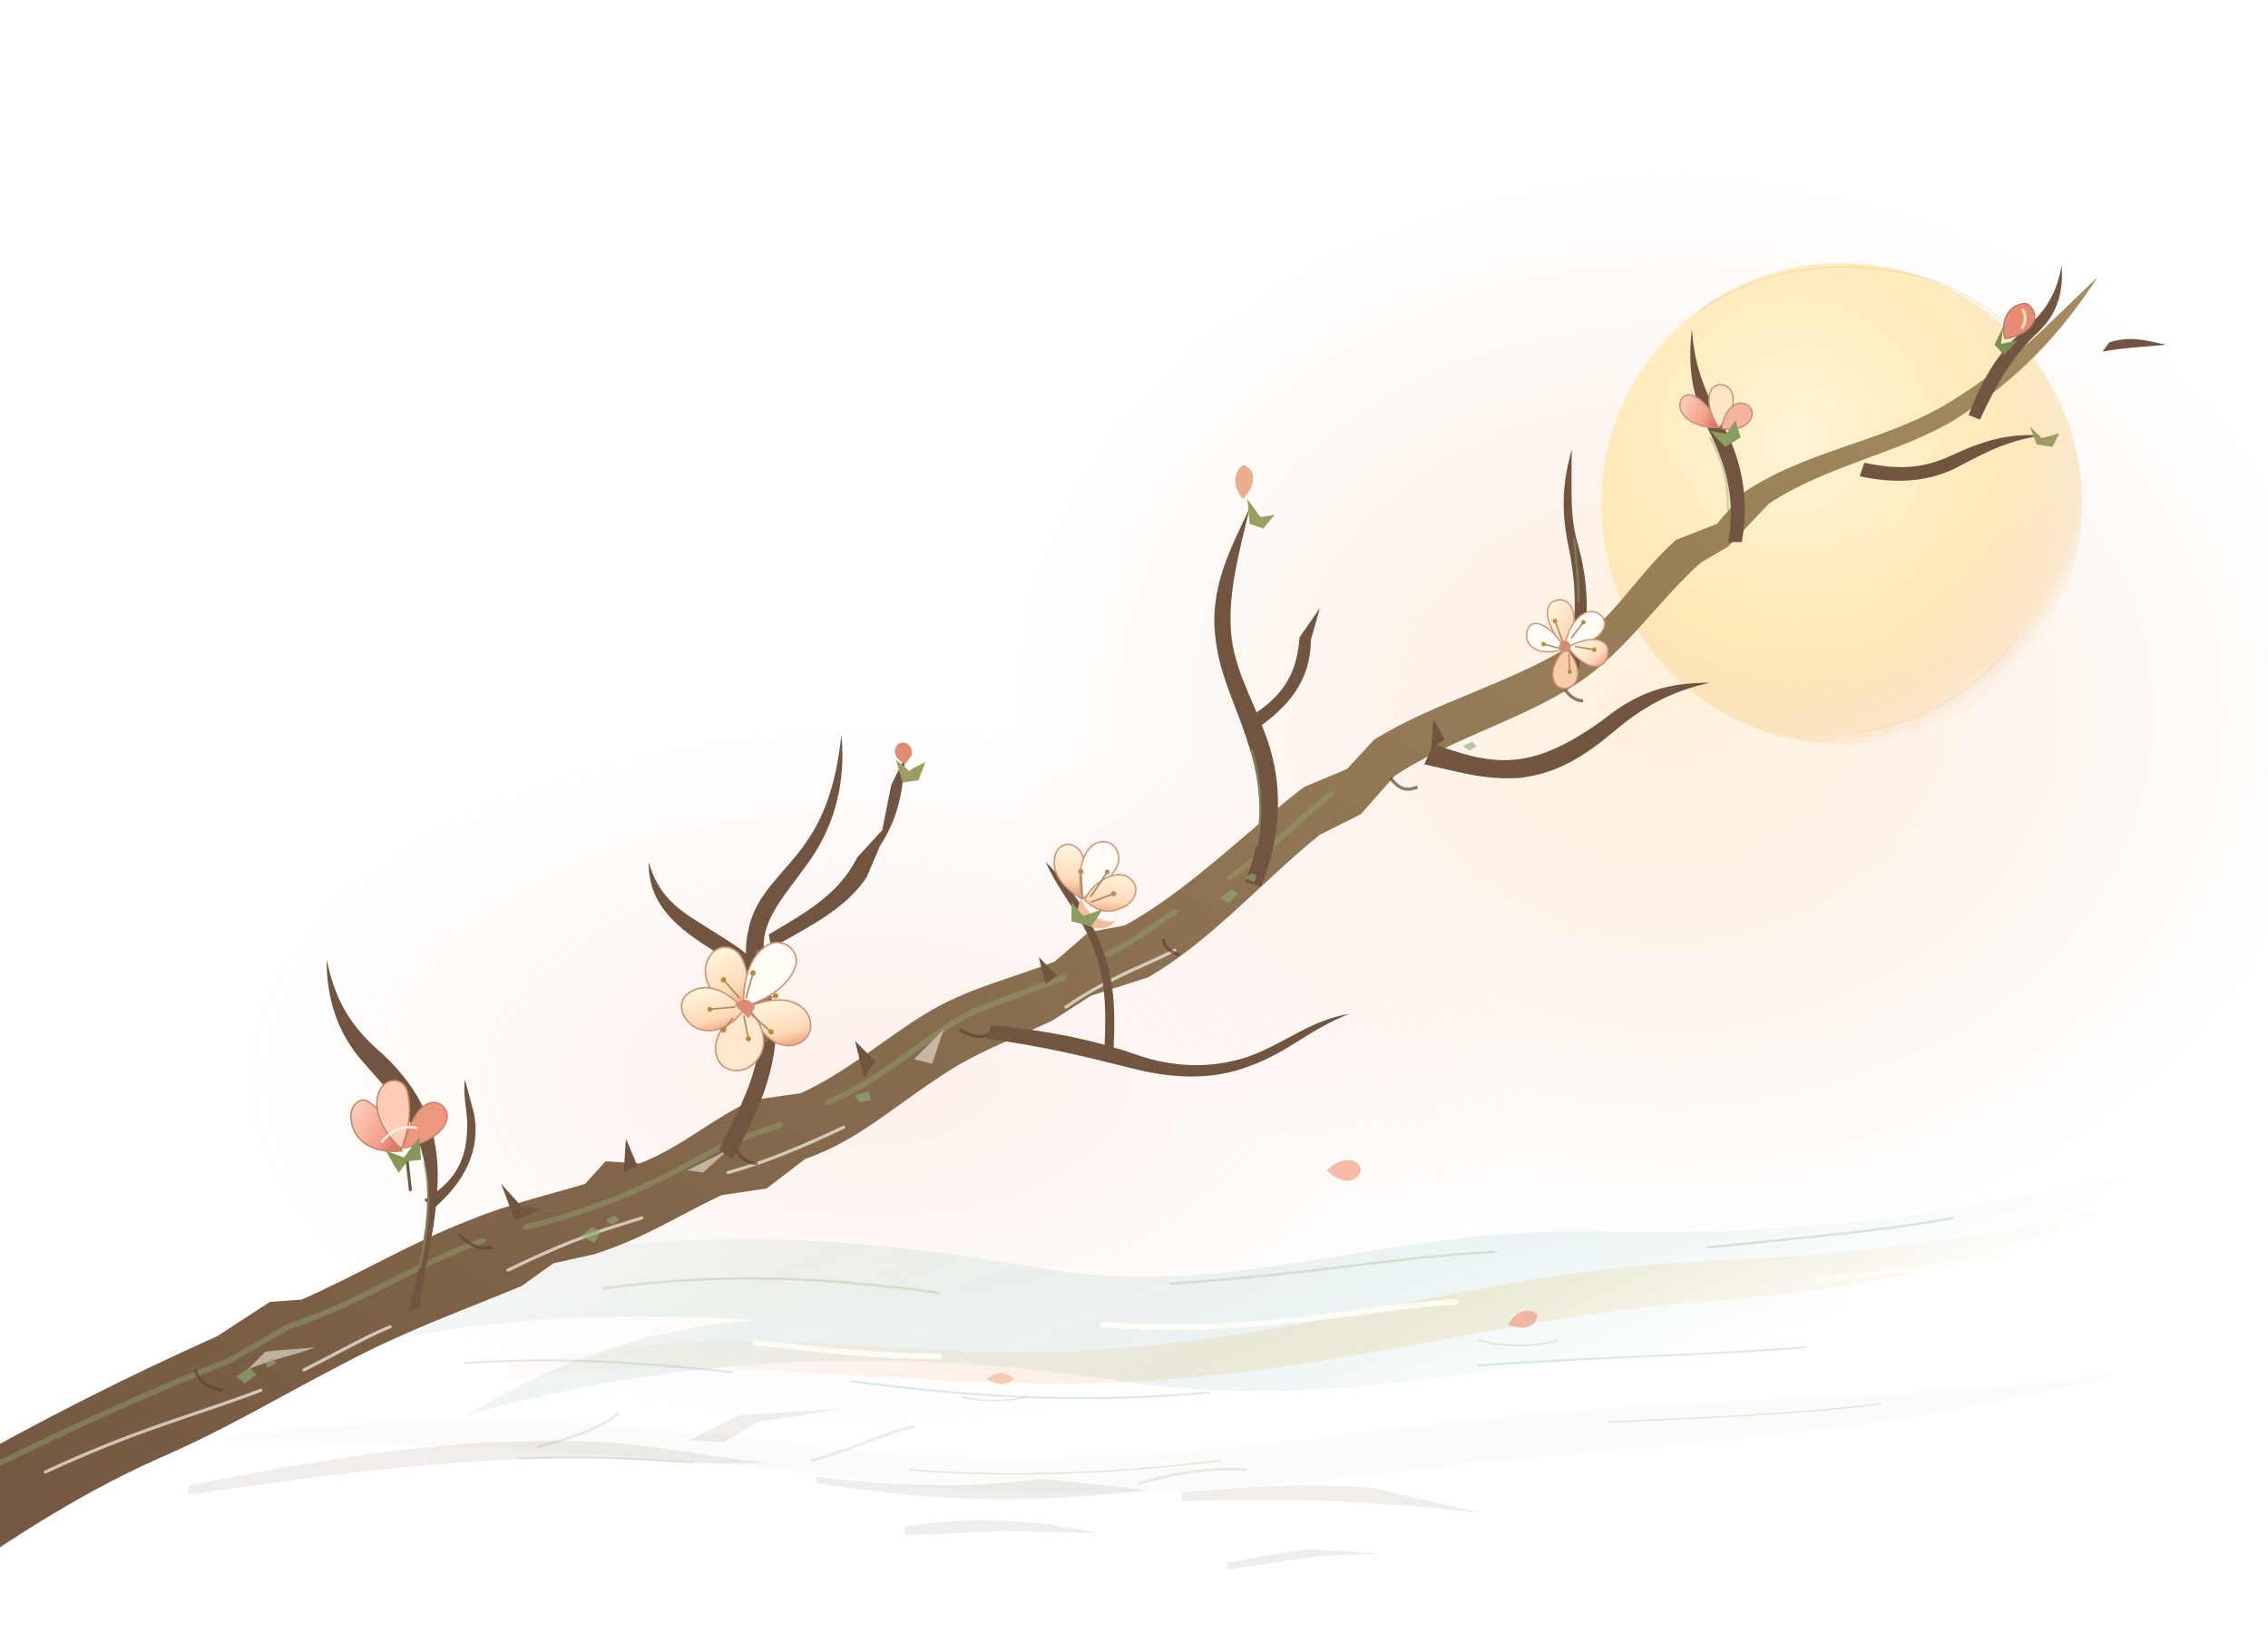
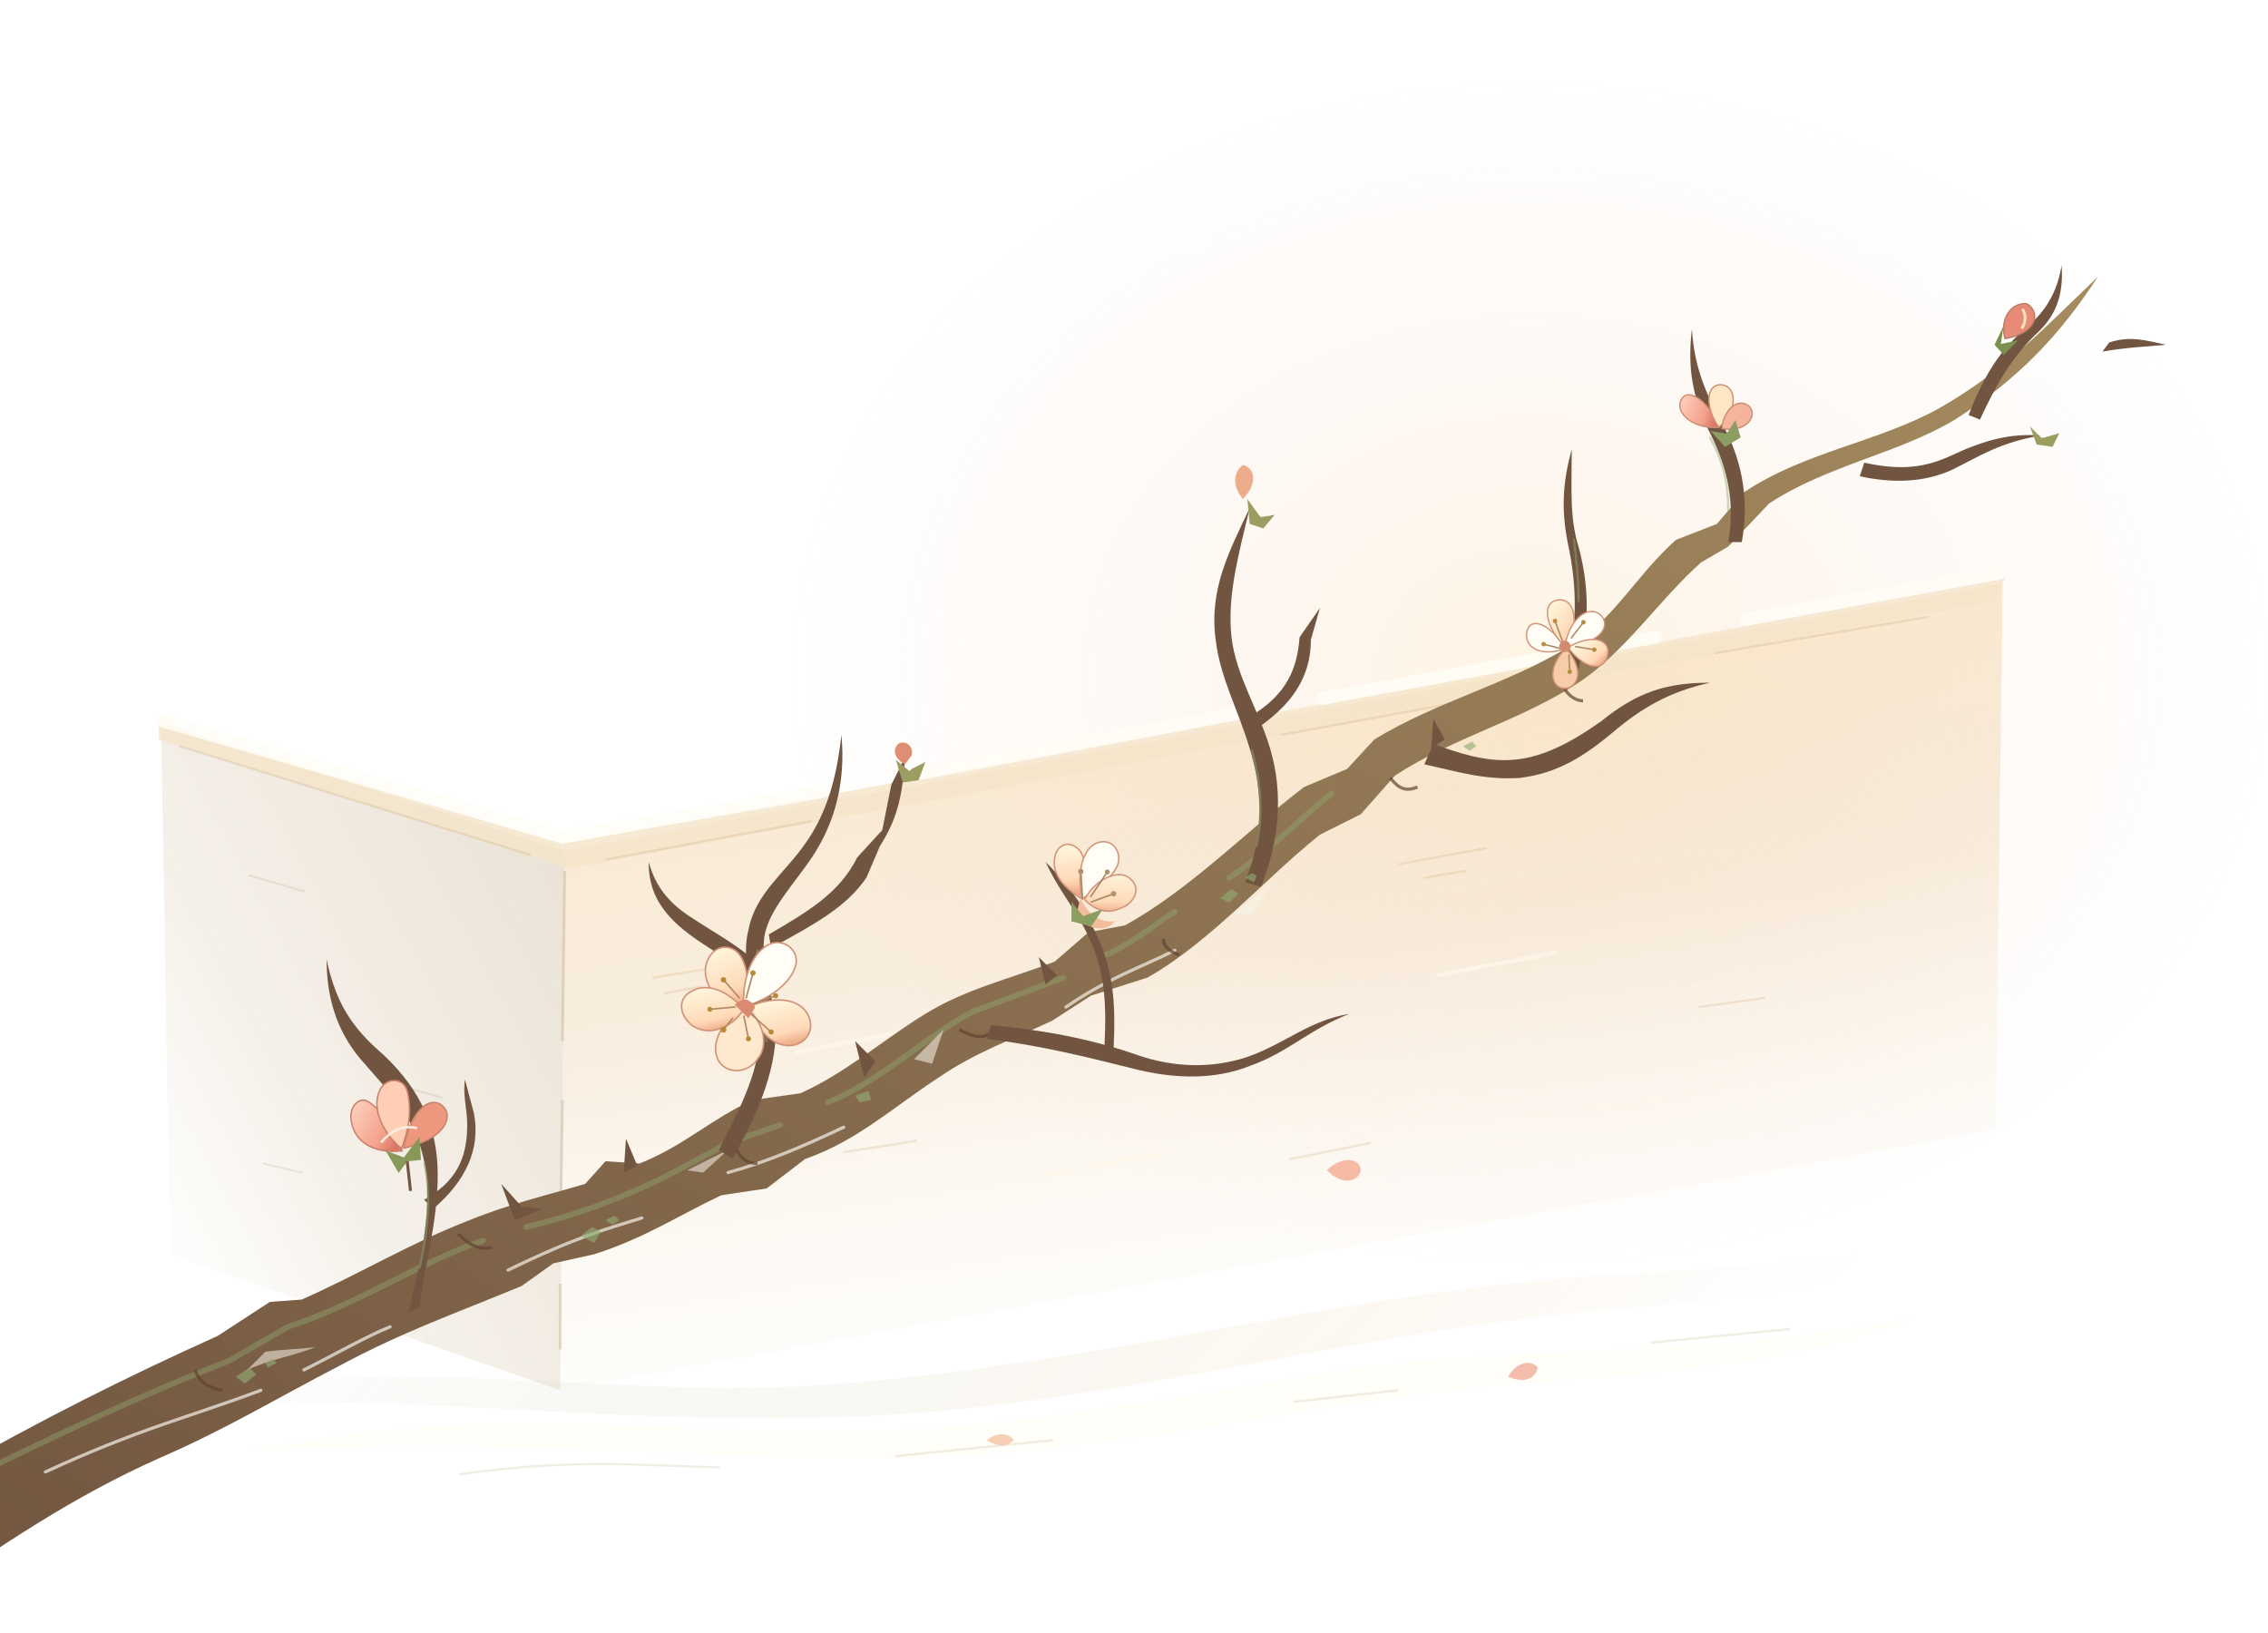
<svg xmlns="http://www.w3.org/2000/svg" viewBox="0 0 1000 720" role="img" aria-labelledby="title desc">
  <defs>
-     <linearGradient id="water" x1="0" y1="0" x2=".9" y2=".3">
-       <stop stop-color="#83B6A0" stop-opacity="0" />
-       <stop offset=".37" stop-color="#83B6A0" stop-opacity=".14" />
-       <stop offset=".72" stop-color="#56A3A5" stop-opacity=".12" />
-       <stop offset="1" stop-color="#56A3A5" stop-opacity="0" />
-     </linearGradient>
-     <radialGradient id="moon" cx=".4" cy=".38" r=".64">
-       <stop stop-color="#FFF4D2" stop-opacity=".96" />
-       <stop offset=".65" stop-color="#FFE5A3" stop-opacity=".77" />
-       <stop offset=".94" stop-color="#F6CD88" stop-opacity=".42" />
-       <stop offset="1" stop-color="#E9BB78" stop-opacity=".08" />
-     </radialGradient>
    <linearGradient id="wood" x1="0" y1="1" x2="1" y2="0">
      <stop stop-color="#715540" />
      <stop offset=".52" stop-color="#8A7050" />
      <stop offset="1" stop-color="#A58B5E" />
    </linearGradient>
    <linearGradient id="petal" x1=".25" y1="0" x2=".6" y2="1">
      <stop stop-color="#FFF7DE" />
      <stop offset=".74" stop-color="#FFD9B8" />
      <stop offset="1" stop-color="#EEAB88" />
    </linearGradient>
    <linearGradient id="rose" x1="0" y1="0" x2=".7" y2="1">
      <stop stop-color="#FFD7C4" />
      <stop offset=".75" stop-color="#F3A08A" />
      <stop offset="1" stop-color="#DD7867" />
    </linearGradient>
-     <radialGradient id="warm-air">
-       <stop stop-color="#FFD68F" stop-opacity=".32" />
-       <stop offset=".5" stop-color="#F5C39F" stop-opacity=".17" />
-       <stop offset="1" stop-color="#F5C39F" stop-opacity="0" />
+     <radialGradient id="winter-light">
+       <stop stop-color="#FFDB9E" stop-opacity=".28" />
+       <stop offset=".5" stop-color="#F8C9A4" stop-opacity=".12" />
+       <stop offset="1" stop-color="#F8C9A4" stop-opacity="0" />
    </radialGradient>
-     <radialGradient id="rose-air">
-       <stop stop-color="#F4B69B" stop-opacity=".2" />
-       <stop offset="1" stop-color="#F4B69B" stop-opacity="0" />
-     </radialGradient>
-     <linearGradient id="gold-water" x1="0" y1="0" x2="1" y2=".2">
-       <stop stop-color="#F0B486" stop-opacity="0" />
-       <stop offset=".36" stop-color="#F0B486" stop-opacity=".12" />
-       <stop offset=".68" stop-color="#E6BF68" stop-opacity=".23" />
-       <stop offset="1" stop-color="#E6BF68" stop-opacity="0" />
+     <linearGradient id="wall-light" x1=".25" y1="0" x2=".5" y2="1">
+       <stop stop-color="#F8DDB0" stop-opacity=".65" />
+       <stop offset=".48" stop-color="#F0D5B2" stop-opacity=".42" />
+       <stop offset="1" stop-color="#F7F3E8" stop-opacity=".04" />
+     </linearGradient>
+     <linearGradient id="wall-side" x1="1" y1=".1" x2="0" y2="1">
+       <stop stop-color="#CBB697" stop-opacity=".41" />
+       <stop offset=".6" stop-color="#DDCDB5" stop-opacity=".3" />
+       <stop offset="1" stop-color="#F7F3E8" stop-opacity="0" />
+     </linearGradient>
+     <linearGradient id="snow-ground" x1="0" y1="0" x2=".9" y2=".1">
+       <stop stop-color="#D4C6AC" stop-opacity="0" />
+       <stop offset=".36" stop-color="#C7CDB5" stop-opacity=".14" />
+       <stop offset=".74" stop-color="#E6BC83" stop-opacity=".11" />
+       <stop offset="1" stop-color="#E6BC83" stop-opacity="0" />
    </linearGradient>
  </defs>
-   <ellipse cx="737" cy="315" rx="300" ry="243" fill="url(#warm-air)" />
-   <ellipse cx="387" cy="475" rx="284" ry="157" fill="url(#rose-air)" />
-   <circle cx="812" cy="222" r="106" fill="url(#moon)" opacity=".9" />
-   <path d="M750 137c23-17 53-22 81-18 26 3 48 15 64 35" fill="none" stroke="#D6A75C" stroke-opacity=".18" stroke-width=".8" />
-   <path d="M889 281c-17 24-42 38-71 42" fill="none" stroke="#D6A75C" stroke-opacity=".14" stroke-width=".7" />
-   <path d="M150 578c102-40 207-37 308-19 88 15 148-18 247-16 88 2 161-8 236-26-42 31-96 46-144 53 62 4 114 1 177-10-69 27-139 34-204 35-113 1-173 30-282 13-100-15-194-9-282 16 38-24 84-39 127-42-69-4-121-1-183 14Z" fill="url(#water)" />
-   <path d="M95 635c94-16 185-7 267 3 97 12 194 0 269-10 100-13 212-9 306-23-117 31-207 30-301 42-99 12-174 17-267 4-81-10-177-15-274-16Z" fill="#91AC72" fill-opacity=".038" />
-   <path d="M224 602c99-21 162-4 240-6 109-3 186-36 290-40 66-3 121-10 175-22-69 28-117 35-178 40-101 8-171 35-280 36-94 0-160-14-247-2Z" fill="url(#gold-water)" />
+   <ellipse cx="675" cy="297" rx="329" ry="262" fill="url(#winter-light)" />
+   <path d="m71 319 178 56-2 238-172-60Z" fill="url(#wall-side)" />
+   <path d="m249 375 634-118-3 241-633 115Z" fill="url(#wall-light)" />
+   <path d="m70 319 178 53 636-117-5 10-628 118-181-57Z" fill="#F5E4C9" fill-opacity=".78" />
+   <path d="m72 318 176 51 115-20m43-8 138-26m39-7 147-27m40-8 110-20" fill="none" stroke="#FFFDF6" stroke-width="5.6" stroke-linecap="round" stroke-opacity=".88" />
+   <path d="m249 384-1 75m0 26-1 62m0 19v29" fill="none" stroke="#AD9677" stroke-width="1.25" stroke-opacity=".29" />
+   <path d="m79 329 155 48m33 2 91-17m207-38 87-16m104-20 94-16" fill="none" stroke="#C5A279" stroke-width="1" stroke-opacity=".24" />
  <g fill="none" stroke-linecap="round">
-     <path d="M266 568c54-7 96-5 148 2m102-4c61-4 101-12 143-14m94-2c38-4 76-7 108-13" stroke="#91AC72" stroke-opacity=".27" stroke-width="1.05" />
-     <path d="M205 601c44-3 79 0 118 4m52 4c55 7 102 10 158 5m119-12c55-4 94-4 144-8" stroke="#57A1A1" stroke-opacity=".22" stroke-width=".85" />
-     <path d="M401 648c47 4 96 1 137-4m-309-1c28-1 53 0 77 2m403-18c42-2 79-3 120-8" stroke="#715540" stroke-opacity=".14" stroke-width=".65" />
-     <path d="M486 584c67 5 117-8 156-10m-309 18c28 3 54 6 81 6m388-34c34-3 58-7 84-11" stroke="#FFFDF5" stroke-opacity=".92" stroke-width="2.5" />
+     <path d="m288 431 38-6m-33 13 16-3m63 73 32-5m213-122 38-7m-27 13 18-3m103 60 29-4m-209 71 35-7" stroke="#D5B78E" stroke-opacity=".3" stroke-width="1" />
+     <path d="m110 386 24 7m40 85 21 6m-79 29 17 4" stroke="#AE9D85" stroke-opacity=".21" stroke-width=".85" />
+     <path d="m351 464 62-12m221-22 52-10m-229 99 57-11" stroke="#FFF9EA" stroke-opacity=".76" stroke-width="1.8" />
  </g>
-   <g fill="#715540" fill-opacity=".105">
-     <path d="M83 655c75-15 128-22 185-19 28 2 48 7 71 9-27 1-50-1-74-2-57-1-113 6-182 16Z" />
-     <path d="M360 651c40 5 67 5 100 1l46 5c-60 7-99 4-146-3Z" />
-     <path d="M521 658c35-3 54-4 84-2l48 11c-47-5-84-7-132-5Z" />
-     <path d="M304 635l22-11 46-3-38 6-15 9Z" />
-     <path d="M399 673c27-4 42-3 63-1l23 4-43-1-43 2Z" />
-     <path d="M541 689l34-6 35 2-28 1-41 6Z" />
-   </g>
-   <path d="M237 638c18-5 27-8 36-15m85 21c21-6 31-12 45-15m99 25c18-5 33-7 48-6" fill="none" stroke="#715540" stroke-opacity=".12" stroke-width="1.2" />
+   <path d="M92 612c107-13 176 4 266-1 124-8 239-43 355-49 75-4 133-11 198-24-80 29-139 34-206 40-112 9-227 46-347 47-102 2-171-10-266-6Z" fill="url(#snow-ground)" />
+   <path d="M110 640c91-20 167-10 244-9 113 2 198-26 286-32 77-5 137-5 203-18-55 21-110 24-173 29-106 9-186 35-302 33-91-2-163-9-258-3Z" fill="#FFFDF6" fill-opacity=".69" />
+   <path d="M203 650c49-7 78-4 114-3m78-5 69-7m107-17 45-5m112-21 61-6" fill="none" stroke="#C6B494" stroke-opacity=".24" stroke-width="1" stroke-linecap="round" />
  <path d="M-24 650c42-24 80-43 120-61l23-15 14-1c27-12 48-25 74-35 17-7 34-11 51-16l9-10 15 1c20-8 32-20 50-28l21-3c20-9 37-24 55-35 18-11 36-15 57-23l15-13 16-3c29-16 54-42 79-61l19-8 12-13c28-17 58-24 86-41 20-12 29-31 47-47l18-7 12-14c27-18 59-22 86-37 28-16 44-33 70-58-17 26-35 45-63 63-25 15-56 20-82 37l-18 19-12 7c-19 17-33 39-54 53-26 17-55 24-81 41l-15 17-18 9c-25 20-48 47-76 63l-25 8-17 11c-17 8-34 14-50 25-20 13-36 28-59 36l-17 13-20 3c-19 9-34 19-56 26l-18 4-14 10c-29 12-52 20-80 35-29 15-50 28-80 41-38 17-69 38-105 63l-29-15Z" fill="url(#wood)" />
  <path d="M0 645c39-19 70-33 101-45l26-15c31-10 59-29 86-38m19-6c25-6 42-13 61-22l28-15 23-8m21-10c23-9 43-29 64-40l40-15m16-9c13-5 22-13 33-20m24-15c18-12 31-26 45-37" fill="none" stroke="#91AC72" stroke-opacity=".4" stroke-width="2.5" stroke-linecap="round" />
  <path d="M20 649c41-19 63-24 95-36m19-9c14-7 28-15 38-19m52-25c31-15 43-18 59-23m38-20c18-5 34-12 51-20m98-53c19-13 32-17 48-25" fill="none" stroke="#F7F3E8" stroke-opacity=".7" stroke-width="1.4" stroke-linecap="round" />
  <path d="M86 604c2 6 7 8 12 9m104-69c6 6 10 7 15 6m107-45c2 6 6 8 10 8m89-59c6 3 9 4 13 2m77-42c0 4 4 6 7 7m93-78c4 5 7 6 12 4m65-43c2 3 5 5 8 5" fill="none" stroke="#604431" stroke-opacity=".7" stroke-width="1.4" />
  <path d="M109 604c11-5 20-6 30-10-9 1-15 1-22 2Zm194-88 18-9-11 10Zm100-49 13-13-5 15Zm141-64 17-14-9 14Z" fill="#F7F3E8" fill-opacity=".55" />
  <g fill="#715540">
    <path d="M180 579c6-25 11-48 7-67-4-20-16-31-28-45-11-13-15-28-15-44 4 19 11 30 25 42 17 16 24 33 24 53 0 21-6 41-8 58Z" />
    <path d="M187 529c14-8 19-18 19-33 0-7-2-13-1-20l4 15c3 16-4 30-18 42Z" />
    <path d="M317 507c8-16 18-34 18-52-1-15-9-29-5-45 3-16 16-25 25-38 10-14 14-30 16-48 2 21-3 39-13 54-8 12-19 23-21 35-2 16 6 29 5 44-1 21-12 41-19 54Z" />
    <path d="M334 434c-10-11-26-17-37-28-8-8-11-16-11-26 3 11 9 18 18 24 12 8 24 14 32 23Z" />
    <path d="M339 412c17-10 31-18 39-34l11-12 4-20 6-12c-1 18-4 28-11 39l-6 14c-9 13-22 20-42 31Z" />
    <path d="M437 452c22 2 44 6 64 13 17 6 34 6 49 1 17-6 27-16 45-19-18 7-27 17-44 23-15 6-33 6-52 1-20-5-40-10-64-13Z" />
    <path d="M487 461c1-21 0-35-9-52-6-11-12-18-17-29 9 9 16 18 21 29 9 18 10 32 9 54Z" />
    <path d="M549 389c8-20 8-40 2-59-5-17-13-31-15-48-3-22 6-39 15-58-5 21-10 39-8 57 2 17 12 32 17 49 6 20 4 41-4 61Z" />
    <path d="M551 316c17-10 21-22 22-35l9-13-4 14c0 18-10 30-25 40Z" />
    <path d="M632 328c11 4 23 8 35 7 15-1 29-10 39-17 16-13 29-17 48-17-18 4-30 11-43 22-12 10-24 18-41 20-16 1-28-3-42-6Z" />
    <path d="M688 302c7-20 8-38 4-59-4-18-3-30 1-45 0 18-1 30 3 43 6 22 4 41-2 61Z" />
    <path d="M762 239c3-17 0-32-8-48-8-16-10-29-8-46 1 18 7 30 14 43 9 17 11 34 8 51Z" />
    <path d="M822 204c14 3 25 3 38-3 15-7 26-10 40-9-18 3-27 9-39 15-13 6-27 6-41 3Z" />
    <path d="M868 183c7-18 14-29 26-39 8-7 13-15 15-27 1 14-3 23-12 31-11 11-17 22-24 37Z" />
    <path d="M930 151c9-3 16-1 25 1-10 1-16 1-28 3Z" />
  </g>
  <g fill="none" stroke="#91AC72" stroke-opacity=".46" stroke-linecap="round" stroke-width="1">
    <path d="M185 559c4-18 5-33 2-46m151-54c-1-16-6-28-4-40m220-46c3-14 2-28-2-42m144-66c0-10-1-18-2-27m68-13c0-12-2-21-8-32" />
  </g>
  <g fill="#715540">
    <path d="m227 538-6-16 9 10 9 1Zm48-21 1-15 5 12Zm106-42-4-16 9 9Zm80-41-3-12 8 8Zm170-104 1-13 5 9Zm204-124 10 1-8 3Z" />
  </g>
  <g transform="translate(328 443)">
    <path d="M1 2c-10-1-18-8-18-17 0-6 5-12 11-10 7 2 9 14 7 27Z" fill="url(#petal)" stroke="#D29479" stroke-width=".7" />
    <path d="M0 1c-1-13 4-25 12-28 6-2 12 3 11 9-2 9-13 16-23 19Z" fill="#FFFDF5" stroke="#D29479" stroke-width=".7" />
    <path d="M2 1c11-5 22-4 26 3 4 7-1 14-8 14-8 0-14-7-18-17Z" fill="url(#petal)" stroke="#D29479" stroke-width=".7" />
    <path d="M1 1c8 7 10 17 5 23-4 6-13 7-17 1-4-7 0-17 12-24Z" fill="#FFE9CE" stroke="#D29479" stroke-width=".7" />
    <path d="M0 2c-6 9-16 12-23 7-6-5-6-12 0-15 7-4 16 0 23 8Z" fill="url(#petal)" stroke="#D29479" stroke-width=".7" />
    <path d="M-5 6-9 11M0 5l2 10M3 4l9 8M3 0l11-4M1-3l3-11M-2-3l-7-8M-4 1l-11 1" fill="none" stroke="#B18D67" stroke-width=".72" stroke-linecap="round" />
    <g fill="#B78A38">
      <circle cx="-9" cy="11" r="1.3" />
      <circle cx="2" cy="15" r="1.15" />
      <circle cx="12" cy="12" r="1.15" />
      <circle cx="14" cy="-4" r="1.15" />
      <circle cx="4" cy="-14" r="1.2" />
      <circle cx="-9" cy="-11" r="1.2" />
      <circle cx="-15" cy="2" r="1.1" />
    </g>
    <path d="M-4 0q5-5 9 1l-3 5Z" fill="#D98A70" />
  </g>
  <g transform="translate(174 499) rotate(-15)">
    <path d="M1 9c-13-2-20-10-18-20 1-5 6-8 9-5 5 5 8 15 9 25Z" fill="url(#rose)" stroke="#C9826B" stroke-width=".65" />
    <path d="M1 8c-7-10-8-22-2-28 4-4 11-2 11 4 0 9-4 17-9 24Z" fill="#FFCEB4" stroke="#C9826B" stroke-width=".65" />
    <path d="M2 8C8-5 17-11 22-7c6 5 1 16-20 15Z" fill="#ED977E" stroke="#C9826B" stroke-width=".65" />
    <path d="M-7 3c6-4 11-5 17-2" fill="none" stroke="#F7F3E8" stroke-opacity=".9" stroke-width="1.1" />
    <path d="M-6 7 1 12l9-7-2 10-6-1-5 4Z" fill="#879858" />
    <path d="M2 14 0 27" stroke="#715540" stroke-width="1.3" />
  </g>
  <g transform="translate(480 392) rotate(21)">
    <path d="M-1 5c-8-1-17-5-18-13-1-5 3-9 8-7 6 2 8 12 10 20Z" fill="url(#petal)" stroke="#D29479" stroke-width=".65" />
    <path d="M-1 5c-7-10-8-22-2-26 6-4 12 2 11 8-1 7-6 13-9 18Z" fill="#FFFDF5" stroke="#D29479" stroke-width=".65" />
    <path d="M0 5c1-10 9-18 15-16 7 2 6 10 1 14-4 4-9 5-16 2Z" fill="url(#petal)" stroke="#D29479" stroke-width=".65" />
    <path d="M-2 5c6 6 13 7 18 4-2 7-12 8-17 3Z" fill="#F2BD9D" />
    <path d="M-5 8 2 12l7-6-2 9-9 1Z" fill="#8C9D62" />
    <path d="M-1 5-6-6m8 9 3-13M3 5l8-7" fill="none" stroke="#AA8964" stroke-width=".7" />
    <g fill="#B29369">
      <circle cx="-6" cy="-6" r="1.2" />
      <circle cx="5" cy="-10" r="1.1" />
      <circle cx="11" cy="-2" r="1.2" />
    </g>
  </g>
  <g transform="translate(690 285) rotate(-26)">
    <path d="M0 1c-10-1-16-7-13-13 4-7 11-2 13 13Z" fill="#FFFDF5" stroke="#D29479" stroke-width=".6" />
    <path d="M0 0c-4-11-1-21 5-20 8 1 7 13-5 20Z" fill="url(#petal)" stroke="#D29479" stroke-width=".6" />
    <path d="M0 0c7-10 17-12 20-6 3 7-6 12-20 6Z" fill="#FFFDF5" stroke="#D29479" stroke-width=".6" />
    <path d="M1 1c12-1 19 5 14 11-5 6-12 0-14-11Z" fill="url(#petal)" stroke="#D29479" stroke-width=".6" />
    <path d="M0 1c3 10-1 17-7 16-7-2-5-12 7-16Z" fill="#F7CCA9" stroke="#D29479" stroke-width=".6" />
    <path d="M-1 1-8-5m8 3 1-10m3 10 8-4M4 2l7 5M0 4l-3 7" fill="none" stroke="#AC8A63" stroke-width=".65" />
    <g fill="#BA8D3E">
      <circle cx="-8" cy="-5" r="1" />
      <circle cx="1" cy="-12" r="1" />
      <circle cx="12" cy="-6" r="1" />
      <circle cx="11" cy="7" r="1" />
      <circle cx="-3" cy="11" r="1" />
    </g>
    <circle r="2.5" fill="#D28D70" />
  </g>
  <g transform="translate(755 182) rotate(-24)">
    <path d="M0 7c-9-3-15-12-11-17 5-6 12 4 11 17Z" fill="url(#rose)" stroke="#CA8E70" stroke-width=".6" />
    <path d="M0 7c-2-10 2-19 8-17 7 3 3 14-8 17Z" fill="#FFE7C6" stroke="#CA8E70" stroke-width=".6" />
    <path d="M1 8c4-7 12-10 15-4 2 6-7 10-15 4Z" fill="#F4B59C" stroke="#CA8E70" stroke-width=".6" />
    <path d="M-4 7 2 11l6-4-1 8-8 1Z" fill="#8C9D62" />
  </g>
  <g transform="translate(889 143) rotate(38)">
    <path d="M0 8c-7-5-8-14-2-18 7-1 12 7 2 18Z" fill="#E88B76" stroke="#B77D63" stroke-width=".6" />
    <path d="M-2-7c3 1 5 4 5 7" fill="none" stroke="#FFE5BC" stroke-width="1.2" />
    <path d="m-4 4 4 7 5-6-1 9-6-1Z" fill="#7C904F" />
  </g>
  <path d="m401 340-6-5 3 10 7-1 3-8-6 3m153-112-5-7 1 11 6 2 5-6-6 1m344-35-5-5 3 8 7 1 3-6-7 2" fill="#9B9E60" />
  <path d="M399 337c-4-2-6-6-3-9 3-2 7 1 6 5Z" fill="#DF8E73" />
  <path d="M548 220c-5-6-4-12 0-15 5 1 7 8 0 15Z" fill="#EDAD8D" />
  <g fill="#91AC72" fill-opacity=".63">
    <path d="m104 607 6-4 3 3-5 4Zm13-6 3-2 2 2-4 2Zm139-56 5-4 4 2-3 5Zm11-7 4-2 2 2-3 2Zm271-142 5-4 3 2-4 4Zm11-9 3-2 2 1-1 3Z" />
    <path d="m377 483 6-2 1 4-5 1Zm268-154 4-2 2 2-3 2Z" />
  </g>
  <path d="M585 516c7-7 15-5 15 0-1 5-8 7-15 0Z" fill="#F3A78D" fill-opacity=".76" />
-   <path d="M665 584c3-6 10-8 13-4-1 5-6 7-13 4Z" fill="#EF9C85" fill-opacity=".67" />
-   <path d="M435 608c5-4 10-3 12 0-3 3-7 3-12 0Z" fill="#F4BE9E" fill-opacity=".74" />
-   <path d="M652 591c11 3 24 3 35 0m-263 25c10 2 20 2 28 0" fill="none" stroke="#91AC72" stroke-opacity=".22" stroke-width=".75" stroke-linecap="round" />
+   <path d="M665 607c3-6 10-8 13-4-1 5-6 7-13 4Z" fill="#EF9C85" fill-opacity=".67" />
+   <path d="M435 635c5-4 10-3 12 0-3 3-7 3-12 0Z" fill="#F4BE9E" fill-opacity=".74" />
</svg>
